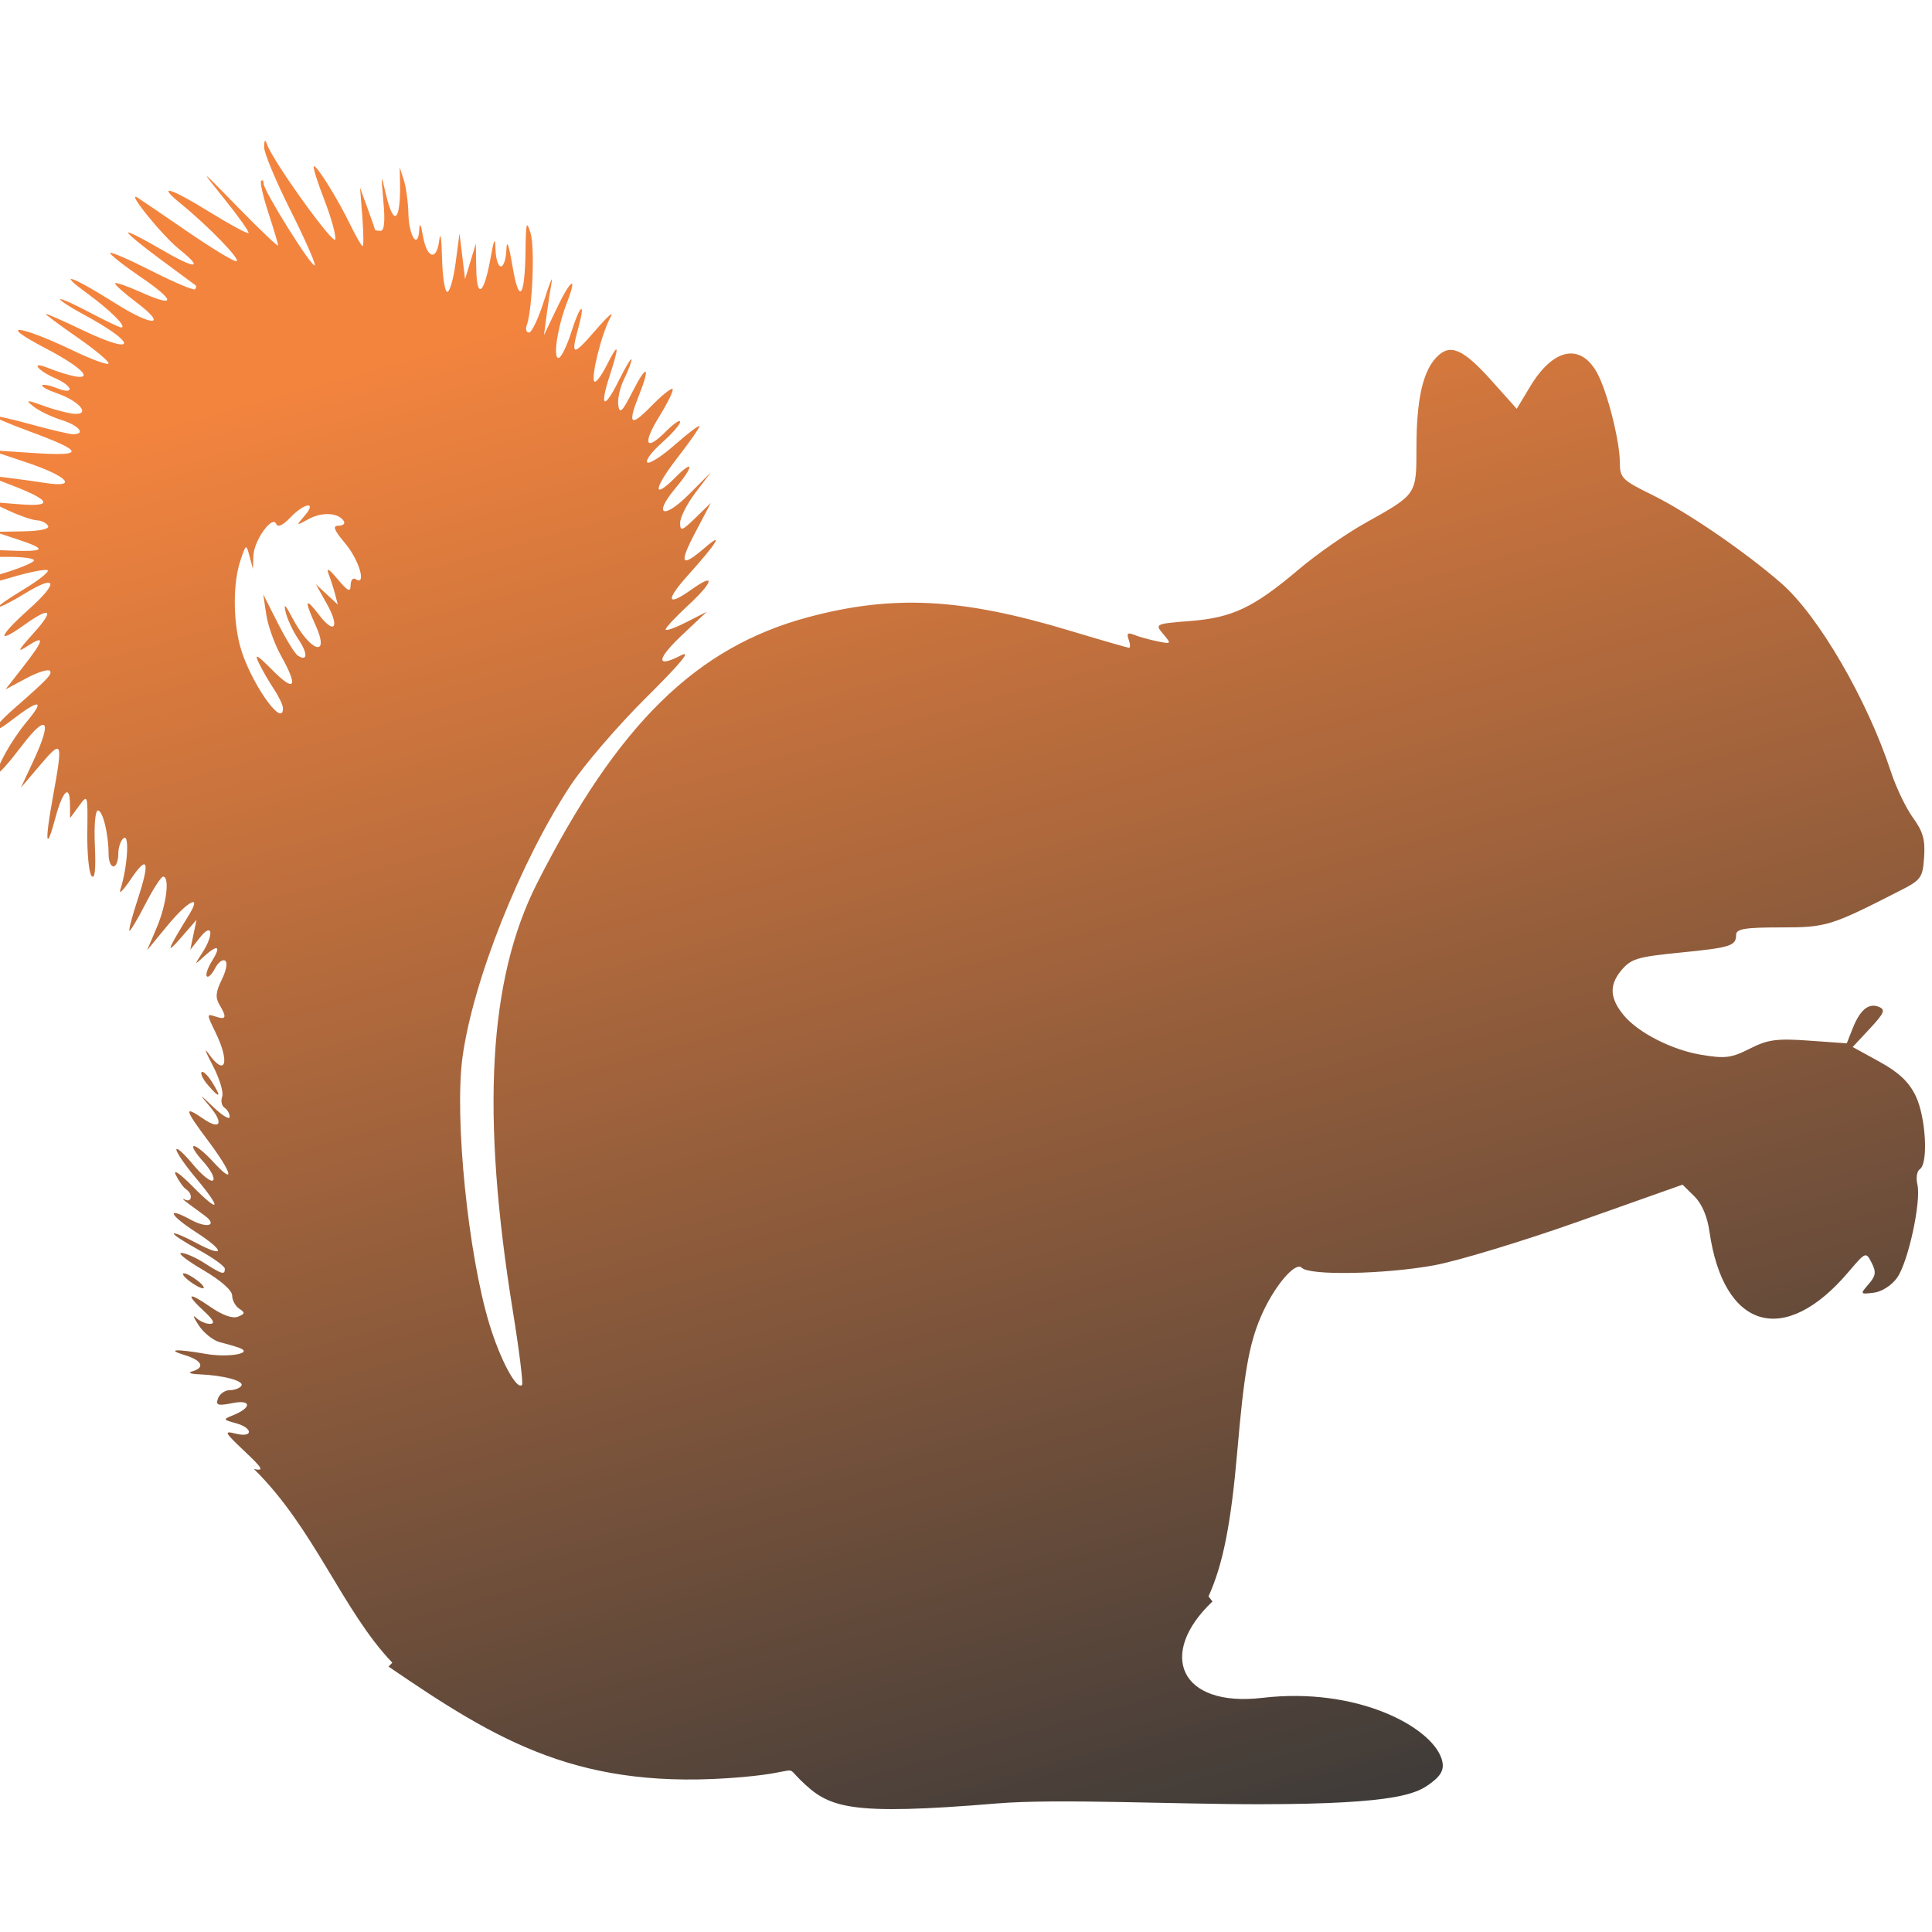
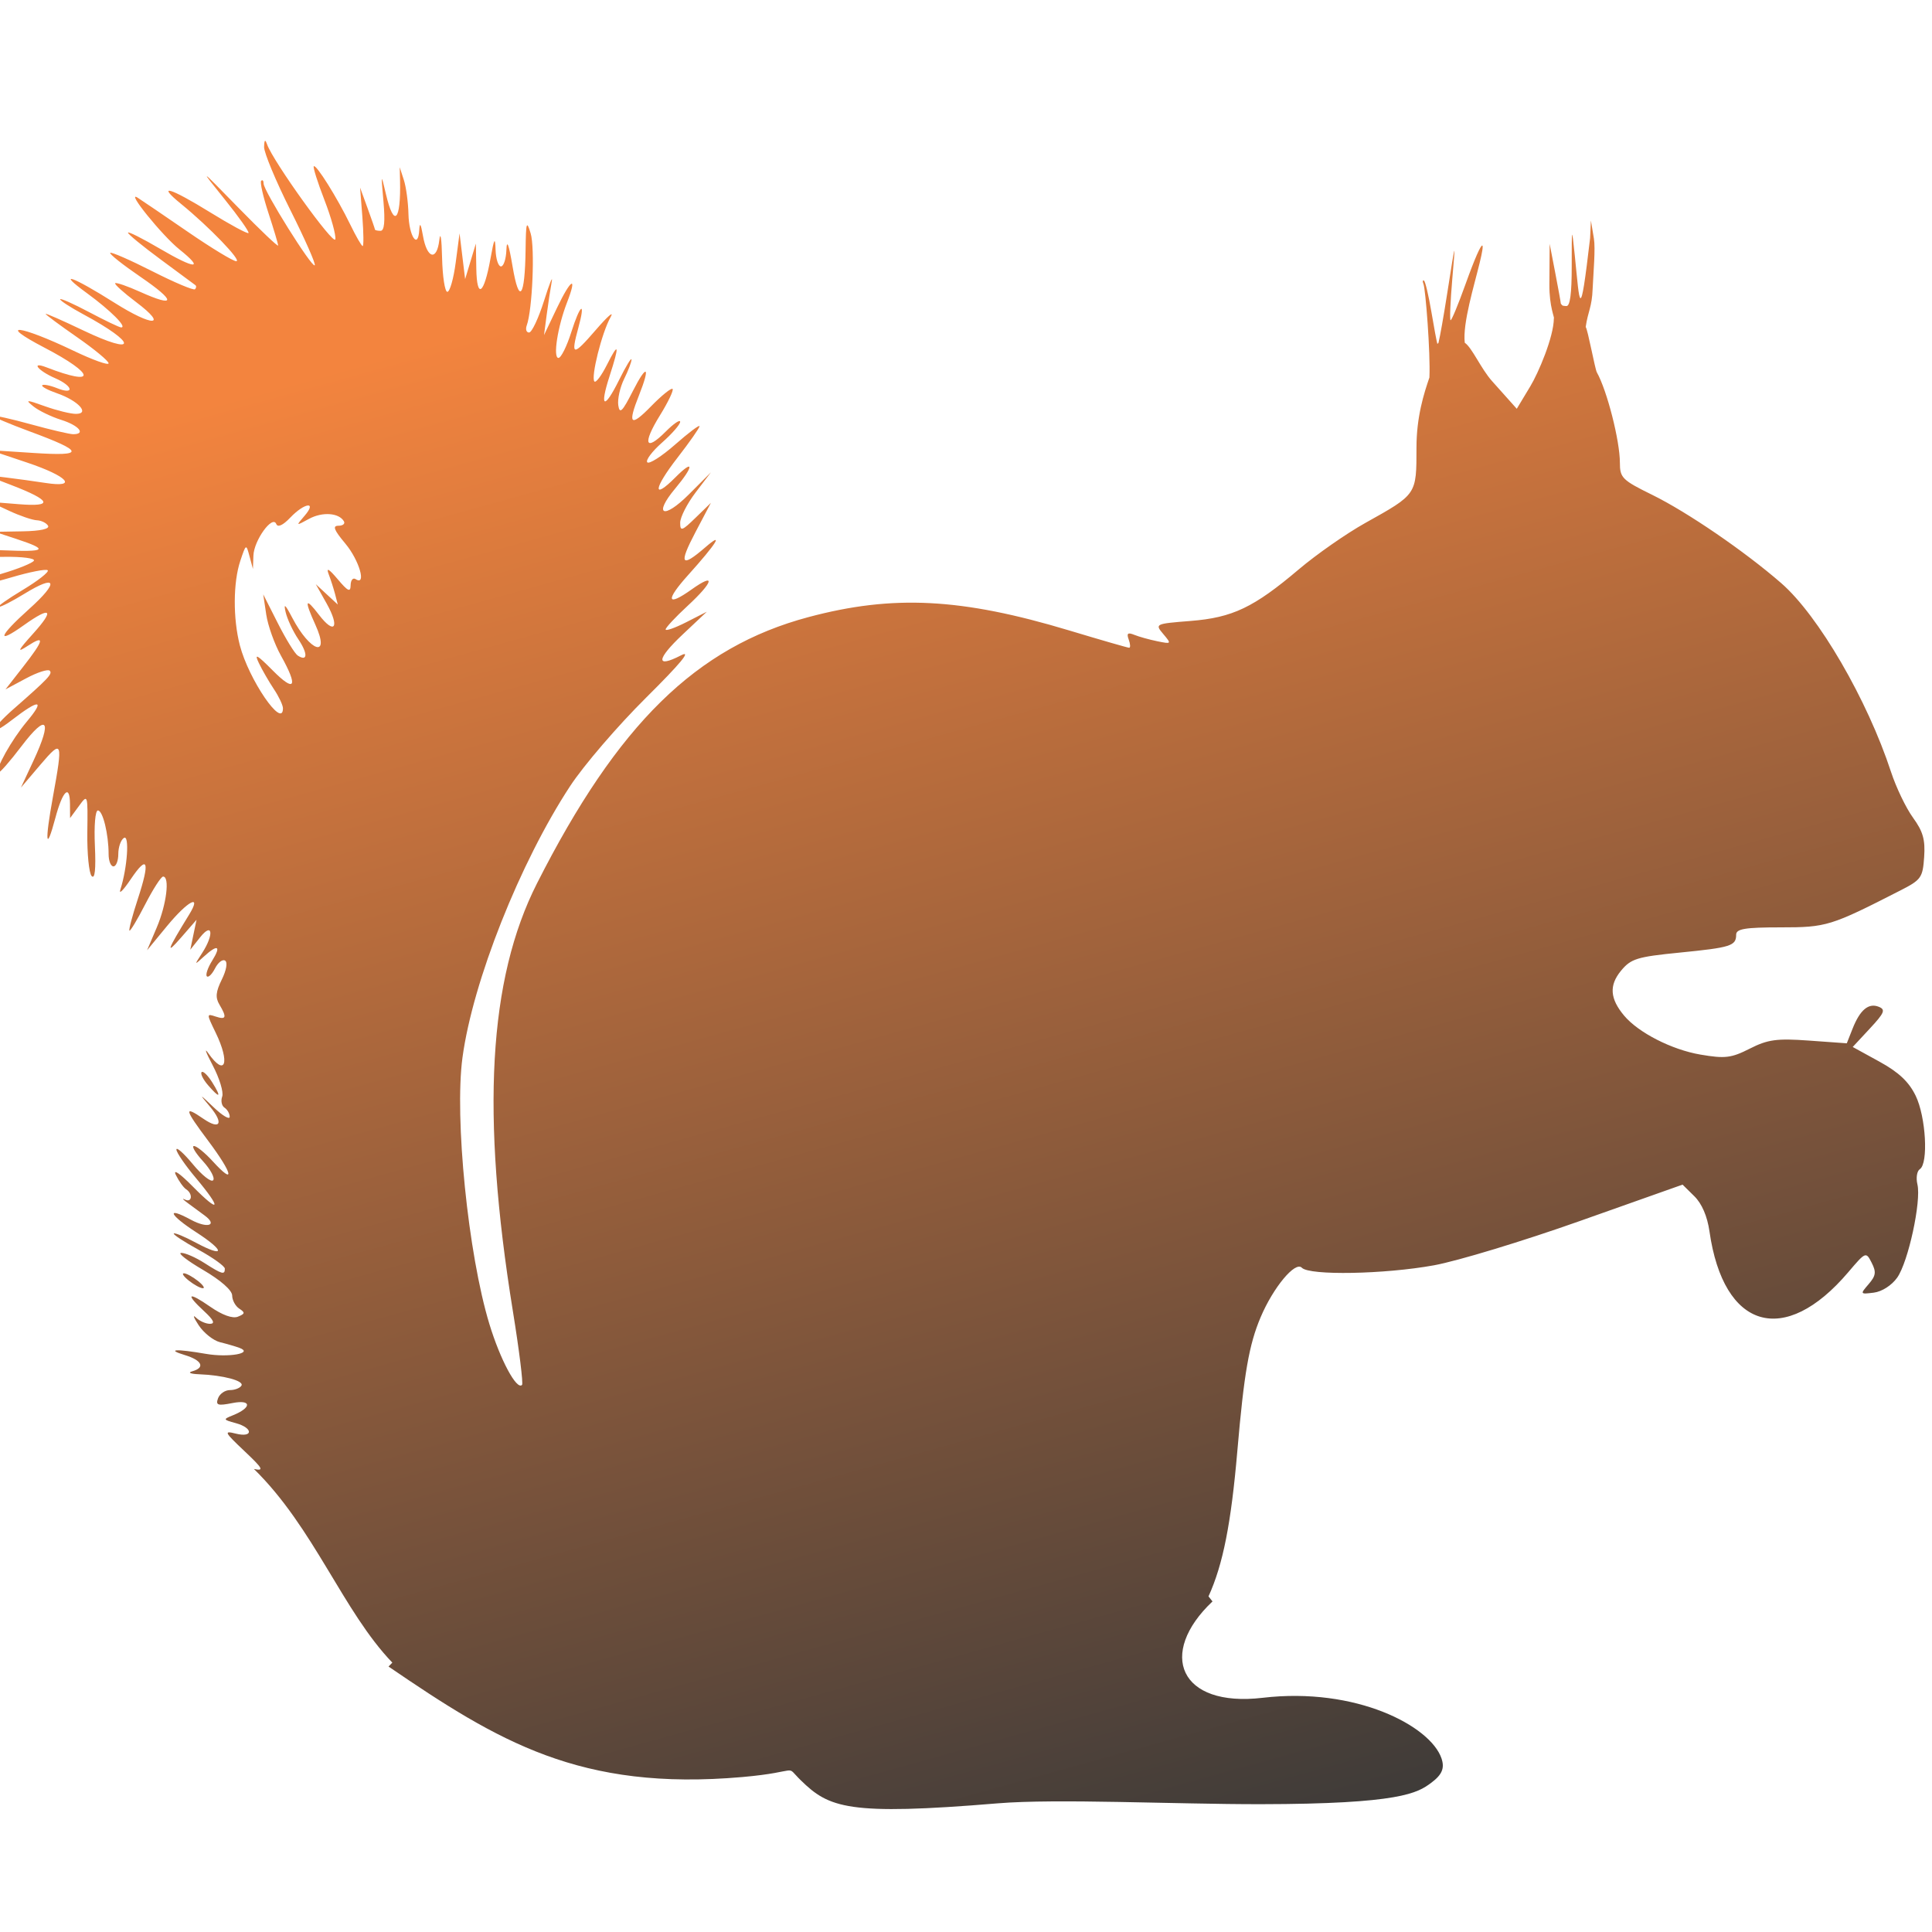
<svg xmlns="http://www.w3.org/2000/svg" xmlns:xlink="http://www.w3.org/1999/xlink" width="310" height="310" id="svg2" version="1.1">
  <defs id="defs4">
    <linearGradient id="linearGradient3767">
      <stop style="stop-color:#f3843e;stop-opacity:1;" offset="0" id="stop3769" />
      <stop style="stop-color:#393939;stop-opacity:1;" offset="1" id="stop3771" />
    </linearGradient>
-     <linearGradient xlink:href="#linearGradient3767" id="linearGradient871" x1="139.1" y1="777.945" x2="212.697" y2="1043.084" gradientUnits="userSpaceOnUse" />
+     <linearGradient xlink:href="#linearGradient3767" id="linearGradient871" x1="139.1" y1="777.945" x2="212.697" y2="1043.084" gradientUnits="userSpaceOnUse" gradientTransform="translate(0,-742.3622)" />
  </defs>
  <g id="layer1" transform="translate(0,-742.3622)">
-     <path style="fill:url(#linearGradient871);fill-opacity:1;stroke-width:1.032" d="m 42.574,764.969 c -0.118,-0.077 -0.179,0.242 -0.199,0.97 -0.025,0.897 1.871,5.455 4.214,10.128 2.343,4.673 4.104,8.662 3.912,8.863 -0.436,0.458 -8.205,-11.957 -8.205,-13.112 8e-6,-0.466 -0.175,-0.662 -0.39,-0.437 -0.215,0.226 0.31,2.546 1.166,5.158 0.856,2.612 1.556,4.958 1.556,5.214 0,0.256 -2.861,-2.463 -6.357,-6.042 -6.344,-6.494 -6.349,-6.498 -2.23,-1.38 2.27,2.821 3.994,5.261 3.831,5.422 -0.163,0.161 -2.91,-1.319 -6.105,-3.292 -6.542,-4.039 -8.769,-4.682 -4.683,-1.353 4.493,3.661 9.776,9.148 8.829,9.169 -0.488,0.01 -3.985,-2.112 -7.772,-4.715 -3.787,-2.603 -7.41,-5.066 -8.052,-5.475 -2.024,-1.289 3.934,6.084 6.714,8.31 4.077,3.265 2.522,3.198 -3.157,-0.135 -2.811,-1.65 -5.111,-2.804 -5.111,-2.564 0,0.24 2.361,2.176 5.246,4.302 2.885,2.126 5.393,3.98 5.571,4.121 0.178,0.14 0.152,0.435 -0.058,0.655 -0.209,0.22 -3.288,-1.077 -6.842,-2.881 -3.554,-1.804 -6.599,-3.135 -6.767,-2.959 -0.168,0.176 2.025,1.916 4.874,3.864 5.72,3.912 5.688,4.987 -0.07,2.397 -2.051,-0.923 -3.854,-1.546 -4.006,-1.386 -0.153,0.16 1.359,1.524 3.358,3.031 5.216,3.932 2.708,4.006 -3.47,0.102 -6.753,-4.267 -9.446,-5.206 -4.425,-1.542 3.79,2.765 6.523,5.502 5.495,5.502 -0.278,0 -2.593,-1.106 -5.146,-2.459 -2.553,-1.353 -4.642,-2.277 -4.642,-2.054 0,0.223 1.661,1.3 3.692,2.393 8.781,4.729 8.722,6.767 -0.074,2.559 -3.272,-1.565 -5.949,-2.741 -5.949,-2.613 0,0.128 2.273,1.811 5.052,3.743 2.779,1.931 5.052,3.816 5.052,4.188 8e-6,0.372 -2.542,-0.54 -5.65,-2.027 -8.677,-4.151 -12.426,-4.545 -4.648,-0.489 8.216,4.285 8.435,6.299 0.345,3.168 -2.623,-1.015 -1.389,0.535 1.387,1.742 2.881,1.252 3.157,2.738 0.298,1.597 -1.128,-0.45 -2.2,-0.661 -2.383,-0.468 -0.183,0.192 0.887,0.771 2.377,1.287 3.398,1.177 5.346,3.303 3.027,3.303 -0.854,0 -3.081,-0.548 -4.952,-1.217 -3.049,-1.091 -3.241,-1.088 -1.861,0.024 0.847,0.682 2.858,1.656 4.469,2.162 2.833,0.891 3.998,2.295 1.905,2.295 -0.563,0 -3.614,-0.713 -6.779,-1.585 -3.165,-0.872 -5.863,-1.475 -5.993,-1.338 -0.13,0.137 2.483,1.254 5.808,2.481 8.772,3.238 8.906,3.999 0.604,3.453 l -6.995,-0.459 6.023,2.022 c 6.474,2.174 8.166,4.059 2.915,3.249 -1.71,-0.264 -4.595,-0.661 -6.412,-0.883 l -3.303,-0.402 4.244,1.635 c 6.374,2.456 6.785,3.507 1.196,3.058 l -4.663,-0.374 3.109,1.447 c 1.71,0.795 3.701,1.472 4.423,1.506 0.723,0.033 1.53,0.428 1.794,0.876 0.297,0.505 -1.239,0.847 -4.033,0.897 l -4.516,0.08 3.417,1.127 c 5.303,1.747 4.878,2.135 -2.02,1.84 -3.565,-0.152 -6.081,0.038 -5.705,0.43 0.37,0.386 2.995,0.665 5.834,0.62 2.839,-0.045 4.979,0.231 4.754,0.612 -0.224,0.381 -2.548,1.324 -5.163,2.094 -2.615,0.77 -4.577,1.585 -4.361,1.812 0.216,0.227 2.846,-0.317 5.844,-1.208 2.999,-0.891 5.653,-1.409 5.897,-1.152 0.245,0.257 -1.567,1.679 -4.026,3.16 -2.459,1.481 -4.184,2.703 -3.833,2.717 0.351,0.014 2.184,-0.925 4.071,-2.086 5.266,-3.239 5.675,-1.951 0.777,2.441 -4.88,4.376 -5.321,5.782 -0.806,2.565 4.337,-3.089 4.972,-2.524 1.5,1.334 -2.512,2.791 -2.683,3.159 -0.935,2.02 2.871,-1.871 2.692,-1.009 -0.694,3.329 l -2.833,3.628 3.296,-1.766 c 1.813,-0.971 3.525,-1.524 3.804,-1.23 0.481,0.506 -0.216,1.243 -5.773,6.116 -3.799,3.331 -4.046,4.683 -0.332,1.817 4.463,-3.445 5.428,-3.356 2.433,0.225 -2.455,2.934 -5.098,7.654 -4.587,8.19 0.157,0.165 1.843,-1.754 3.748,-4.262 4.07,-5.358 4.98,-4.257 1.917,2.318 l -2.027,4.348 3.124,-3.671 c 3.531,-4.15 3.648,-3.844 1.995,5.225 -1.318,7.229 -1.109,8.99 0.398,3.343 1.171,-4.392 2.326,-5.517 2.35,-2.293 l 0.017,2.291 1.425,-1.946 c 1.417,-1.935 1.423,-1.913 1.342,4.242 -0.045,3.402 0.268,6.555 0.695,7.006 0.518,0.548 0.691,-1.067 0.519,-4.852 -0.148,-3.258 0.059,-5.674 0.486,-5.674 0.789,0 1.715,3.801 1.715,7.037 0,1.066 0.35,1.938 0.777,1.938 0.427,0 0.777,-0.896 0.777,-1.992 0,-1.095 0.405,-2.254 0.9,-2.575 0.925,-0.6 0.554,4.824 -0.566,8.275 -0.285,0.877 0.46,0.141 1.656,-1.636 2.743,-4.076 3.143,-2.944 1.129,3.2 -0.863,2.632 -1.462,4.899 -1.331,5.035 0.13,0.137 1.267,-1.758 2.527,-4.21 1.26,-2.452 2.553,-4.46 2.874,-4.462 1.104,-0.006 0.547,4.491 -1.011,8.155 l -1.561,3.671 3.192,-3.875 c 3.374,-4.095 5.671,-5.284 3.549,-1.836 -3.54,5.752 -3.839,6.609 -1.286,3.671 l 2.482,-2.855 -0.501,2.403 -0.501,2.401 1.582,-1.993 c 1.988,-2.508 2.254,-0.462 0.326,2.514 -1.29,1.992 -1.288,2 0.255,0.59 2.24,-2.047 2.849,-1.76 1.353,0.637 -0.709,1.136 -1.095,2.269 -0.858,2.518 0.237,0.249 0.826,-0.325 1.31,-1.273 0.484,-0.948 1.209,-1.508 1.614,-1.246 0.43,0.279 0.214,1.536 -0.522,3.031 -0.97,1.969 -1.06,2.891 -0.387,4.022 1.229,2.065 1.094,2.489 -0.613,1.92 -1.464,-0.488 -1.464,-0.448 0,2.565 2.372,4.883 1.556,7.207 -1.167,3.327 -0.709,-1.01 -0.394,-0.14 0.698,1.933 1.092,2.073 1.779,4.33 1.529,5.016 -0.251,0.686 -0.083,1.49 0.373,1.786 0.457,0.296 0.83,0.953 0.83,1.46 7e-6,0.506 -1.135,-0.158 -2.523,-1.476 -2.419,-2.297 -2.445,-2.304 -0.644,-0.156 2.254,2.688 1.646,3.807 -1.057,1.949 -3.194,-2.197 -3.055,-1.576 0.795,3.569 3.933,5.255 4.366,7.264 0.7,3.247 -1.224,-1.341 -2.575,-2.44 -3.003,-2.44 -0.427,0 0.224,1.098 1.448,2.44 1.224,1.341 1.955,2.718 1.623,3.059 -0.332,0.341 -1.794,-0.818 -3.247,-2.575 -1.453,-1.757 -2.643,-2.819 -2.643,-2.358 0,0.46 1.399,2.504 3.109,4.543 4.218,5.03 3.932,5.855 -0.481,1.385 -2.096,-2.123 -3.226,-2.893 -2.716,-1.848 0.481,0.985 1.222,2.017 1.647,2.293 1.127,0.731 0.948,2.22 -0.199,1.646 -0.534,-0.268 -0.328,-0.014 0.457,0.564 0.785,0.578 2.008,1.479 2.719,2.003 2.154,1.589 0.444,2.116 -2.204,0.679 -4.076,-2.212 -3.49,-0.794 0.823,1.992 4.705,3.039 4.673,4.206 -0.046,1.679 -1.793,-0.96 -3.379,-1.62 -3.526,-1.466 -0.147,0.154 1.636,1.327 3.962,2.605 2.326,1.278 4.228,2.647 4.228,3.04 0,1.031 -0.437,0.909 -3.283,-0.913 -1.4,-0.896 -3.07,-1.626 -3.712,-1.622 -0.641,0.004 0.933,1.234 3.497,2.733 2.821,1.649 4.667,3.27 4.671,4.103 0.004,0.758 0.519,1.71 1.145,2.116 0.966,0.627 0.932,0.82 -0.222,1.284 -0.852,0.343 -2.506,-0.252 -4.446,-1.6 -3.575,-2.483 -4.048,-2.113 -0.953,0.746 1.494,1.38 1.776,1.983 0.934,2.001 -0.663,0.014 -1.679,-0.433 -2.257,-0.994 -0.579,-0.561 -0.386,-0.011 0.428,1.222 0.814,1.233 2.353,2.458 3.422,2.72 1.069,0.262 2.468,0.67 3.109,0.905 2.358,0.864 -1.719,1.599 -5.366,0.967 -4.82,-0.835 -6.466,-0.738 -3.378,0.198 2.767,0.839 3.296,2.019 1.166,2.604 -0.748,0.205 -0.267,0.416 1.069,0.468 3.921,0.153 7.295,1.052 6.84,1.824 -0.232,0.394 -1.063,0.717 -1.847,0.717 -0.784,0 -1.642,0.592 -1.907,1.316 -0.409,1.118 -0.057,1.232 2.326,0.763 3.075,-0.605 3.107,0.74 0.047,1.969 -1.599,0.642 -1.579,0.695 0.468,1.254 2.817,0.77 2.817,2.387 0,1.681 -1.955,-0.49 -1.839,-0.253 1.36,2.773 3.023,2.859 3.234,3.252 1.554,2.902 9.644,9.437 14.291,22.842 22.21,31.073 -0.207,0.211 -0.402,0.418 -0.61,0.629 17.65,12.048 30.734,20.009 56.764,17.729 9.629,-0.844 6.682,-2.112 9.386,0.526 4.53,4.42 7.508,5.695 31.594,3.695 9.485,-0.788 28.467,0.151 42.184,0.135 22.443,-0.025 25.181,-1.803 27.352,-3.415 1.773,-1.316 2.212,-2.368 1.659,-3.965 -1.774,-5.125 -13.632,-11.462 -28.707,-9.69 -13.347,1.569 -16.881,-7.085 -8.024,-15.466 -0.216,-0.275 -0.426,-0.534 -0.641,-0.806 2.336,-5.125 3.626,-11.735 4.624,-23.315 1.075,-12.484 1.874,-17.075 3.74,-21.483 2.027,-4.788 5.566,-9.036 6.612,-7.937 1.215,1.275 13.274,1.052 21.202,-0.392 3.796,-0.691 14.325,-3.887 23.396,-7.1 l 16.492,-5.843 1.888,1.861 c 1.21,1.194 2.081,3.219 2.427,5.642 2.249,15.742 12.018,18.614 22.269,6.547 2.797,-3.292 2.841,-3.311 3.753,-1.523 0.764,1.499 0.68,2.089 -0.489,3.445 -1.384,1.605 -1.367,1.632 0.833,1.361 1.301,-0.16 2.878,-1.173 3.754,-2.409 1.78,-2.514 3.892,-12.264 3.244,-14.973 -0.248,-1.039 -0.073,-2.133 0.389,-2.433 1.4,-0.908 0.974,-8.396 -0.669,-11.779 -1.088,-2.239 -2.709,-3.766 -5.805,-5.467 l -4.294,-2.36 2.751,-2.957 c 2.342,-2.518 2.555,-3.037 1.431,-3.49 -1.641,-0.661 -3.012,0.486 -4.209,3.521 l -0.923,2.338 -6.081,-0.437 c -5.155,-0.371 -6.598,-0.174 -9.483,1.292 -2.972,1.51 -3.975,1.631 -7.926,0.956 -4.6,-0.786 -9.951,-3.519 -12.243,-6.254 -2.277,-2.717 -2.427,-4.85 -0.507,-7.188 1.593,-1.939 2.568,-2.242 9.404,-2.919 8.234,-0.816 9.082,-1.083 9.082,-2.875 0,-0.938 1.438,-1.176 7.112,-1.176 7.399,0 8.03,-0.195 19.314,-5.963 3.257,-1.665 3.515,-2.031 3.74,-5.317 0.192,-2.794 -0.182,-4.111 -1.793,-6.327 -1.119,-1.54 -2.702,-4.837 -3.517,-7.325 -3.807,-11.613 -11.657,-25.113 -17.62,-30.299 -5.886,-5.12 -15.056,-11.395 -20.709,-14.172 -4.803,-2.359 -5.181,-2.735 -5.181,-5.152 0,-3.521 -2.059,-11.595 -3.701,-14.513 -2.674,-4.751 -7.013,-3.833 -10.682,2.259 l -2.165,3.595 -3.967,-4.439 c -4.675,-5.232 -6.739,-6.114 -8.929,-3.816 -2.189,2.298 -3.191,6.824 -3.195,14.451 -0.005,7.633 0.097,7.484 -8.232,12.137 -3.03,1.693 -7.816,5.032 -10.637,7.421 -7.248,6.139 -10.639,7.756 -17.395,8.292 -5.679,0.451 -5.729,0.476 -4.367,2.094 1.349,1.603 1.328,1.627 -0.955,1.162 -1.282,-0.261 -2.946,-0.725 -3.699,-1.031 -1.042,-0.423 -1.256,-0.243 -0.89,0.758 0.264,0.723 0.297,1.315 0.071,1.315 -0.225,0 -4.547,-1.247 -9.604,-2.771 -17.286,-5.208 -28.263,-5.773 -41.838,-2.153 -18.017,4.805 -30.608,17.155 -43.573,42.737 -7.791,15.372 -9.002,36.908 -3.863,68.648 1.017,6.28 1.676,11.598 1.466,11.818 -0.853,0.896 -3.491,-4.024 -5.242,-9.774 -3.414,-11.213 -5.621,-33.087 -4.314,-42.76 1.65,-12.215 9.223,-31.3 17.293,-43.583 2.162,-3.291 7.627,-9.65 12.144,-14.132 5.62,-5.578 7.393,-7.727 5.615,-6.807 -4.079,2.109 -3.957,0.633 0.278,-3.354 l 3.874,-3.649 -3.303,1.683 c -1.817,0.925 -3.303,1.446 -3.303,1.157 0,-0.289 1.574,-1.98 3.497,-3.757 4.213,-3.893 4.602,-5.462 0.657,-2.651 -3.978,2.834 -4.236,1.786 -0.565,-2.295 4.613,-5.128 5.855,-7.134 2.763,-4.462 -3.89,3.363 -4.294,2.729 -1.564,-2.455 l 2.471,-4.691 -2.464,2.397 c -2.188,2.128 -2.465,2.216 -2.465,0.797 1e-5,-0.879 1.109,-3.058 2.465,-4.842 l 2.467,-3.246 -3.542,3.544 c -4.068,4.072 -5.767,3.332 -2.184,-0.951 3.026,-3.618 3.044,-4.82 0.026,-1.785 -3.726,3.747 -3.52,1.814 0.335,-3.155 1.948,-2.511 3.542,-4.788 3.542,-5.061 0,-0.272 -1.762,1.054 -3.916,2.948 -2.154,1.893 -4.166,3.178 -4.469,2.855 -0.303,-0.323 0.759,-1.746 2.362,-3.163 1.603,-1.416 2.915,-2.919 2.915,-3.34 -10e-6,-0.42 -1.045,0.288 -2.323,1.573 -3.285,3.303 -3.763,1.975 -0.932,-2.593 1.32,-2.13 2.236,-4.044 2.036,-4.254 -0.2,-0.21 -1.756,1.046 -3.458,2.79 -3.303,3.386 -3.801,2.929 -1.929,-1.772 1.873,-4.705 1.275,-5.125 -0.982,-0.69 -1.698,3.337 -2.124,3.756 -2.342,2.299 -0.147,-0.979 0.279,-2.889 0.946,-4.243 0.667,-1.354 1.198,-2.756 1.178,-3.115 -0.02,-0.359 -0.919,1.128 -1.998,3.303 -2.391,4.823 -3.179,4.49 -1.52,-0.642 1.628,-5.032 1.491,-5.617 -0.424,-1.809 -0.867,1.725 -1.771,2.933 -2.008,2.683 -0.612,-0.643 1.197,-7.87 2.581,-10.306 0.637,-1.122 -0.428,-0.204 -2.367,2.04 -3.692,4.273 -4.045,4.227 -2.792,-0.36 1.208,-4.422 0.31,-3.856 -1.137,0.715 -0.719,2.273 -1.644,4.132 -2.057,4.132 -0.911,0 -0.139,-5.001 1.372,-8.896 1.724,-4.441 0.637,-3.843 -1.623,0.892 l -2.068,4.333 0.43,-3.263 c 0.237,-1.795 0.599,-4.181 0.806,-5.303 0.207,-1.122 -0.348,0.255 -1.233,3.059 -0.885,2.804 -1.965,5.099 -2.401,5.099 -0.436,0 -0.606,-0.514 -0.376,-1.141 0.906,-2.479 1.331,-12.459 0.628,-14.768 -0.654,-2.149 -0.753,-1.834 -0.812,2.585 -0.103,7.754 -1.036,8.967 -2.09,2.718 -0.598,-3.545 -0.926,-4.424 -0.99,-2.651 -0.052,1.458 -0.445,2.651 -0.873,2.651 -0.427,0 -0.816,-1.193 -0.864,-2.651 -0.071,-2.171 -0.221,-1.912 -0.824,1.428 -1.036,5.737 -2.182,6.54 -2.268,1.59 l -0.07,-4.038 -0.862,2.855 -0.864,2.855 -0.446,-3.671 -0.448,-3.671 -0.619,4.691 c -0.34,2.58 -0.944,4.691 -1.34,4.691 -0.397,0 -0.777,-2.478 -0.846,-5.507 -0.068,-3.029 -0.266,-4.292 -0.44,-2.806 -0.404,3.441 -1.993,3.003 -2.635,-0.727 -0.323,-1.877 -0.514,-2.174 -0.583,-0.907 -0.175,3.227 -1.653,1.061 -1.735,-2.543 -0.043,-1.881 -0.375,-4.337 -0.739,-5.459 l -0.663,-2.04 0.049,2.04 c 0.16,6.639 -0.977,7.766 -2.265,2.244 -0.787,-3.372 -0.797,-3.339 -0.392,1.224 0.286,3.218 0.139,4.691 -0.468,4.691 -0.486,0 -0.889,-0.092 -0.896,-0.204 -0.006,-0.112 -0.546,-1.672 -1.199,-3.467 l -1.189,-3.263 0.366,4.691 c 0.201,2.58 0.224,4.691 0.05,4.691 -0.174,0 -1.071,-1.553 -1.993,-3.45 -2.095,-4.311 -5.488,-9.732 -5.852,-9.35 -0.15,0.158 0.619,2.593 1.709,5.41 1.09,2.817 1.876,5.653 1.747,6.305 -0.217,1.096 -9.975,-12.478 -10.949,-15.232 -0.116,-0.328 -0.207,-0.516 -0.278,-0.562 z m 6.779,58.504 c 0.544,-0.07 0.546,0.458 -0.478,1.646 -1.425,1.653 -1.422,1.657 0.706,0.499 2.134,-1.162 4.796,-0.979 5.598,0.384 0.232,0.395 -0.159,0.717 -0.87,0.717 -0.994,0 -0.736,0.667 1.119,2.884 2.223,2.658 3.428,6.845 1.635,5.682 -0.427,-0.277 -0.788,0.16 -0.802,0.972 -0.02,1.189 -0.425,1 -2.089,-0.972 -1.402,-1.661 -1.865,-1.923 -1.442,-0.816 0.343,0.897 0.814,2.366 1.046,3.263 l 0.422,1.632 -1.762,-1.632 -1.762,-1.632 1.737,3.094 c 2.158,3.846 1.286,5.11 -1.242,1.801 -2.199,-2.879 -2.378,-2.381 -0.572,1.593 2.47,5.438 -0.794,4.446 -3.715,-1.128 -1.127,-2.151 -1.401,-2.379 -1.047,-0.873 0.263,1.122 1.181,3.078 2.037,4.347 1.553,2.302 1.502,3.65 -0.099,2.612 -0.464,-0.301 -1.899,-2.634 -3.189,-5.182 l -2.345,-4.632 0.484,3.238 c 0.267,1.781 1.33,4.75 2.362,6.598 2.807,5.028 2.27,5.984 -1.328,2.363 -2.537,-2.554 -3,-2.801 -2.222,-1.186 0.54,1.122 1.633,3.014 2.427,4.205 0.794,1.191 1.444,2.568 1.444,3.059 0,3.422 -5.5,-4.62 -6.921,-10.12 -1.11,-4.297 -1.077,-10.099 0.077,-13.544 0.917,-2.736 0.936,-2.745 1.477,-0.733 l 0.548,2.04 0.077,-2.153 c 0.088,-2.442 3.065,-6.557 3.664,-5.065 0.24,0.596 1.064,0.222 2.247,-1.02 1.147,-1.204 2.234,-1.872 2.778,-1.942 z m -16.894,90.873 c -0.044,1.9e-4 -0.08,0.015 -0.108,0.045 -0.224,0.236 0.227,1.165 1.003,2.065 1.934,2.244 2.243,2.053 0.694,-0.429 -0.62,-0.994 -1.283,-1.682 -1.589,-1.681 z m -2.94,32.326 c -0.402,-0.014 -0.053,0.514 0.777,1.173 0.83,0.659 1.837,1.209 2.239,1.224 0.402,0.014 0.053,-0.514 -0.777,-1.173 -0.83,-0.659 -1.837,-1.209 -2.239,-1.224 z" id="path980" />
+     <path style="fill:url(#linearGradient871);fill-opacity:1;stroke-width:1.032" d="m 42.574,22.607 c -0.118,-0.077 -0.179,0.24 -0.199,0.969 -0.025,0.897 1.872,5.456 4.215,10.129 2.343,4.673 4.104,8.662 3.912,8.863 -0.436,0.458 -8.205,-11.958 -8.205,-13.113 8e-6,-0.466 -0.176,-0.663 -0.391,-0.438 -0.215,0.226 0.31,2.546 1.166,5.158 0.856,2.612 1.555,4.959 1.555,5.215 0,0.256 -2.861,-2.464 -6.357,-6.043 -6.344,-6.494 -6.347,-6.497 -2.229,-1.379 2.27,2.821 3.993,5.26 3.83,5.422 -0.163,0.161 -2.91,-1.32 -6.105,-3.293 -6.542,-4.039 -8.767,-4.681 -4.682,-1.352 4.493,3.661 9.776,9.148 8.828,9.168 -0.488,0.01 -3.984,-2.112 -7.771,-4.715 -3.787,-2.603 -7.412,-5.066 -8.053,-5.475 -2.024,-1.289 3.935,6.083 6.715,8.309 4.077,3.265 2.521,3.199 -3.158,-0.135 -2.811,-1.65 -5.111,-2.805 -5.111,-2.564 0,0.24 2.363,2.177 5.248,4.303 2.885,2.126 5.392,3.981 5.57,4.121 0.178,0.14 0.151,0.434 -0.059,0.654 -0.209,0.22 -3.288,-1.077 -6.842,-2.881 -3.554,-1.804 -6.598,-3.135 -6.766,-2.959 -0.168,0.176 2.024,1.915 4.873,3.863 5.72,3.912 5.688,4.987 -0.07,2.396 -2.051,-0.923 -3.853,-1.545 -4.006,-1.385 -0.153,0.16 1.36,1.522 3.359,3.029 5.216,3.932 2.708,4.007 -3.471,0.104 -6.753,-4.267 -9.447,-5.206 -4.426,-1.543 3.79,2.765 6.524,5.502 5.496,5.502 -0.278,0 -2.594,-1.106 -5.146,-2.459 -2.553,-1.353 -4.643,-2.276 -4.643,-2.053 0,0.223 1.663,1.299 3.693,2.393 8.781,4.729 8.72,6.766 -0.076,2.559 -3.272,-1.565 -5.949,-2.741 -5.949,-2.613 0,0.128 2.274,1.813 5.053,3.744 2.779,1.931 5.053,3.816 5.053,4.188 8e-6,0.372 -2.543,-0.541 -5.65,-2.027 -8.677,-4.151 -12.426,-4.546 -4.648,-0.49 8.216,4.285 8.434,6.299 0.344,3.168 -2.623,-1.015 -1.387,0.535 1.389,1.742 2.881,1.252 3.157,2.737 0.297,1.596 -1.128,-0.45 -2.2,-0.659 -2.383,-0.467 -0.183,0.192 0.886,0.771 2.377,1.287 3.398,1.177 5.346,3.303 3.027,3.303 -0.854,0 -3.081,-0.548 -4.951,-1.217 -3.049,-1.091 -3.241,-1.088 -1.861,0.023 0.847,0.682 2.858,1.655 4.469,2.162 2.833,0.891 3.997,2.295 1.904,2.295 -0.563,0 -3.614,-0.714 -6.779,-1.586 -3.165,-0.872 -5.862,-1.475 -5.992,-1.338 -0.13,0.137 2.482,1.253 5.807,2.48 8.772,3.238 8.907,3.999 0.605,3.453 L -1.617,72.223 4.406,74.244 c 6.474,2.174 8.165,4.06 2.914,3.25 -1.71,-0.264 -4.593,-0.661 -6.41,-0.883 L -2.395,76.209 1.85,77.844 c 6.374,2.456 6.786,3.508 1.197,3.059 l -4.664,-0.375 3.109,1.447 c 1.71,0.795 3.701,1.473 4.424,1.506 0.723,0.033 1.529,0.428 1.793,0.877 0.297,0.505 -1.238,0.847 -4.033,0.896 l -4.516,0.08 3.418,1.125 c 5.303,1.747 4.877,2.136 -2.021,1.842 -3.565,-0.152 -6.081,0.037 -5.705,0.43 0.37,0.386 2.995,0.664 5.834,0.619 2.839,-0.045 4.98,0.232 4.756,0.613 -0.224,0.381 -2.549,1.324 -5.164,2.094 -2.615,0.77 -4.577,1.584 -4.361,1.811 0.216,0.227 2.847,-0.316 5.846,-1.207 2.999,-0.891 5.652,-1.409 5.896,-1.152 0.245,0.257 -1.566,1.679 -4.025,3.16 -2.459,1.481 -4.185,2.703 -3.834,2.717 0.351,0.014 2.185,-0.925 4.072,-2.086 5.266,-3.239 5.676,-1.951 0.777,2.441 -4.88,4.376 -5.322,5.781 -0.807,2.564 4.337,-3.089 4.972,-2.524 1.5,1.334 -2.512,2.791 -2.683,3.16 -0.936,2.021 2.871,-1.871 2.693,-1.009 -0.693,3.328 l -2.832,3.627 3.295,-1.764 c 1.813,-0.971 3.526,-1.524 3.805,-1.23 0.481,0.506 -0.216,1.243 -5.773,6.115 -3.799,3.331 -4.046,4.683 -0.332,1.816 4.463,-3.445 5.429,-3.356 2.434,0.225 -2.455,2.934 -5.098,7.654 -4.588,8.189 0.157,0.165 1.843,-1.753 3.748,-4.262 4.07,-5.358 4.981,-4.257 1.918,2.318 l -2.027,4.348 3.123,-3.67 c 3.531,-4.15 3.649,-3.844 1.996,5.225 -1.318,7.229 -1.11,8.991 0.396,3.344 1.171,-4.392 2.327,-5.517 2.352,-2.293 l 0.016,2.291 1.426,-1.945 c 1.417,-1.935 1.423,-1.914 1.342,4.24 -0.045,3.402 0.268,6.556 0.695,7.008 0.518,0.548 0.692,-1.069 0.52,-4.854 -0.148,-3.258 0.057,-5.674 0.484,-5.674 0.789,0 1.717,3.802 1.717,7.037 0,1.066 0.35,1.938 0.777,1.938 0.427,0 0.777,-0.897 0.777,-1.992 0,-1.095 0.404,-2.253 0.898,-2.574 0.925,-0.6 0.556,4.823 -0.564,8.273 -0.285,0.877 0.458,0.141 1.654,-1.637 2.743,-4.076 3.145,-2.943 1.131,3.201 -0.863,2.632 -1.462,4.898 -1.332,5.035 0.13,0.137 1.267,-1.759 2.527,-4.211 1.26,-2.452 2.552,-4.459 2.873,-4.461 1.104,-0.006 0.548,4.49 -1.01,8.154 l -1.561,3.672 3.191,-3.875 c 3.374,-4.095 5.673,-5.284 3.551,-1.836 -3.54,5.752 -3.841,6.609 -1.287,3.672 l 2.482,-2.855 -0.502,2.402 -0.5,2.402 1.582,-1.994 c 1.988,-2.508 2.254,-0.463 0.326,2.514 -1.29,1.992 -1.287,2 0.256,0.59 2.24,-2.047 2.848,-1.759 1.352,0.639 -0.709,1.136 -1.094,2.269 -0.857,2.518 0.237,0.249 0.827,-0.325 1.311,-1.273 0.484,-0.948 1.209,-1.508 1.613,-1.246 0.43,0.279 0.213,1.535 -0.523,3.029 -0.97,1.969 -1.059,2.893 -0.387,4.023 1.229,2.065 1.094,2.489 -0.613,1.92 -1.464,-0.488 -1.464,-0.449 0,2.564 2.372,4.883 1.558,7.208 -1.166,3.328 -0.709,-1.01 -0.395,-0.141 0.697,1.932 1.092,2.073 1.78,4.329 1.529,5.016 -0.251,0.686 -0.084,1.491 0.373,1.787 0.457,0.296 0.83,0.953 0.83,1.459 7e-6,0.506 -1.136,-0.157 -2.523,-1.475 -2.419,-2.297 -2.444,-2.304 -0.643,-0.156 2.254,2.688 1.646,3.808 -1.057,1.949 -3.194,-2.197 -3.056,-1.577 0.795,3.568 3.933,5.255 4.365,7.265 0.699,3.248 -1.224,-1.341 -2.574,-2.439 -3.002,-2.439 -0.427,0 0.225,1.098 1.449,2.439 1.224,1.341 1.953,2.717 1.621,3.059 -0.332,0.341 -1.793,-0.817 -3.246,-2.574 -1.453,-1.757 -2.643,-2.82 -2.643,-2.359 0,0.46 1.399,2.504 3.109,4.543 4.218,5.03 3.931,5.855 -0.482,1.385 -2.096,-2.123 -3.225,-2.892 -2.715,-1.848 0.481,0.985 1.221,2.017 1.646,2.293 1.127,0.731 0.947,2.221 -0.199,1.646 -0.534,-0.268 -0.328,-0.015 0.457,0.562 0.785,0.578 2.008,1.48 2.719,2.004 2.154,1.589 0.445,2.117 -2.203,0.68 -4.076,-2.212 -3.49,-0.795 0.822,1.99 4.705,3.039 4.674,4.207 -0.045,1.68 -1.793,-0.96 -3.38,-1.619 -3.527,-1.465 -0.147,0.154 1.637,1.327 3.963,2.605 2.326,1.278 4.227,2.645 4.227,3.039 0,1.031 -0.436,0.91 -3.283,-0.912 -1.4,-0.896 -3.07,-1.627 -3.711,-1.623 -0.641,0.004 0.931,1.233 3.496,2.732 2.821,1.649 4.668,3.27 4.672,4.104 0.004,0.758 0.519,1.709 1.145,2.115 0.966,0.627 0.933,0.821 -0.221,1.285 -0.852,0.343 -2.507,-0.252 -4.447,-1.6 -3.575,-2.483 -4.048,-2.113 -0.953,0.746 1.494,1.38 1.776,1.982 0.934,2 -0.663,0.014 -1.679,-0.433 -2.258,-0.994 -0.579,-0.561 -0.386,-0.011 0.428,1.223 0.814,1.233 2.353,2.458 3.422,2.721 1.069,0.262 2.468,0.669 3.109,0.904 2.358,0.864 -1.718,1.599 -5.365,0.967 -4.82,-0.835 -6.467,-0.739 -3.379,0.197 2.767,0.839 3.296,2.021 1.166,2.605 -0.748,0.205 -0.267,0.415 1.068,0.467 3.921,0.153 7.295,1.054 6.84,1.826 -0.232,0.394 -1.062,0.717 -1.846,0.717 -0.784,0 -1.644,0.592 -1.908,1.316 -0.409,1.118 -0.056,1.231 2.326,0.762 3.075,-0.605 3.107,0.741 0.047,1.971 -1.599,0.642 -1.578,0.694 0.469,1.254 2.817,0.77 2.817,2.386 0,1.68 -1.955,-0.49 -1.839,-0.252 1.359,2.773 3.023,2.859 3.234,3.253 1.555,2.902 9.644,9.437 14.29,22.84 22.209,31.072 -0.207,0.211 -0.401,0.417 -0.609,0.629 17.65,12.048 30.733,20.01 56.764,17.73 9.629,-0.844 6.683,-2.113 9.387,0.525 4.53,4.42 7.507,5.696 31.594,3.695 9.485,-0.788 28.467,0.151 42.184,0.135 22.443,-0.025 25.181,-1.803 27.352,-3.414 1.773,-1.316 2.213,-2.368 1.66,-3.965 -1.774,-5.125 -13.632,-11.462 -28.707,-9.689 -13.347,1.569 -16.882,-7.086 -8.025,-15.467 -0.216,-0.275 -0.426,-0.534 -0.641,-0.807 2.336,-5.125 3.628,-11.735 4.625,-23.314 1.075,-12.484 1.874,-17.074 3.74,-21.482 2.027,-4.788 5.565,-9.036 6.611,-7.938 1.215,1.275 13.275,1.053 21.203,-0.391 3.796,-0.691 14.324,-3.888 23.395,-7.102 l 16.492,-5.842 1.889,1.861 c 1.21,1.194 2.081,3.217 2.428,5.641 2.249,15.742 12.018,18.615 22.27,6.549 2.797,-3.292 2.841,-3.311 3.752,-1.523 0.764,1.499 0.681,2.09 -0.488,3.445 -1.384,1.605 -1.368,1.631 0.832,1.359 1.301,-0.16 2.878,-1.171 3.754,-2.408 1.78,-2.514 3.892,-12.265 3.244,-14.975 -0.248,-1.039 -0.073,-2.132 0.389,-2.432 1.4,-0.908 0.976,-8.397 -0.668,-11.779 -1.088,-2.239 -2.709,-3.766 -5.805,-5.467 l -4.295,-2.359 2.75,-2.959 c 2.342,-2.518 2.556,-3.036 1.432,-3.488 -1.641,-0.661 -3.011,0.486 -4.209,3.521 l -0.924,2.338 -6.08,-0.438 c -5.155,-0.371 -6.599,-0.173 -9.484,1.293 -2.972,1.51 -3.973,1.63 -7.924,0.955 -4.6,-0.786 -9.952,-3.519 -12.244,-6.254 -2.277,-2.717 -2.426,-4.85 -0.506,-7.188 1.593,-1.939 2.569,-2.243 9.404,-2.92 8.234,-0.816 9.082,-1.084 9.082,-2.875 0,-0.938 1.437,-1.176 7.111,-1.176 7.399,0 8.029,-0.193 19.312,-5.961 3.257,-1.665 3.517,-2.032 3.742,-5.318 0.192,-2.794 -0.182,-4.111 -1.793,-6.328 -1.119,-1.54 -2.702,-4.836 -3.518,-7.324 -3.807,-11.613 -11.657,-25.113 -17.619,-30.299 -5.886,-5.12 -15.057,-11.395 -20.709,-14.172 -4.803,-2.359 -5.182,-2.735 -5.182,-5.152 0,-3.521 -2.059,-11.594 -3.701,-14.512 -0.292,-0.52 -1.456,-6.886 -1.785,-7.271 0.361,-2.532 1.006,-3.12 1.116,-6.16 0.121,-2.606 0.466,-6.429 0.201,-8.024 l -0.482,-2.9 -0.129,2.826 c -1.652,14.133 -1.651,10.62 -2.453,2.828 -0.49,-4.758 -0.502,-4.714 -0.496,1.645 0.004,4.485 -0.271,6.503 -0.875,6.43 -0.484,-0.059 -0.578,0.051 -0.875,-0.391 0.003,-0.156 -0.398,-2.379 -0.893,-4.939 l -0.898,-4.656 -0.045,6.531 c -0.025,3.592 0.893,5.436 0.72,5.415 -0.014,3.021 -2.515,8.839 -3.786,10.927 l -2.164,3.594 -3.967,-4.439 c -1.792,-2.006 -3.2,-5.365 -4.379,-6.158 -0.365,-3.117 1.523,-9.206 2.385,-12.789 0.446,-1.819 0.574,-2.729 0.434,-2.805 -0.235,-0.127 -1.214,2.06 -2.701,6.207 -1.162,3.241 -2.239,5.84 -2.395,5.775 -0.155,-0.064 -0.033,-3.017 0.271,-6.562 0.553,-6.432 0.551,-6.428 -0.811,2.264 -0.597,3.814 -1.152,6.923 -1.402,7.934 -0.058,0.053 -0.117,0.111 -0.176,0.168 -0.126,-0.442 -0.526,-2.566 -0.953,-5.102 -0.453,-2.692 -0.995,-4.973 -1.205,-5.068 -0.21,-0.096 -0.241,0.158 -0.07,0.566 0.324,0.772 1.132,11.032 0.952,14.987 -0.885,2.574 -2.072,6.297 -2.076,11.218 -0.005,7.633 0.096,7.483 -8.232,12.137 -3.03,1.693 -7.816,5.033 -10.637,7.422 -7.248,6.139 -10.638,7.755 -17.395,8.291 -5.679,0.451 -5.729,0.476 -4.367,2.094 1.349,1.603 1.327,1.627 -0.955,1.162 -1.282,-0.261 -2.946,-0.726 -3.699,-1.031 -1.042,-0.423 -1.255,-0.243 -0.889,0.758 0.264,0.723 0.296,1.316 0.07,1.316 -0.225,0 -4.547,-1.248 -9.604,-2.771 C 154.287,95.958 143.309,95.393 129.734,99.014 111.717,103.819 99.125,116.167 86.16,141.75 c -7.791,15.372 -9.002,36.909 -3.863,68.648 1.017,6.28 1.676,11.598 1.467,11.818 -0.853,0.896 -3.492,-4.025 -5.242,-9.775 -3.414,-11.213 -5.621,-33.085 -4.314,-42.758 1.65,-12.215 9.225,-31.3 17.295,-43.584 2.162,-3.291 7.625,-9.65 12.143,-14.133 5.62,-5.578 7.393,-7.726 5.615,-6.807 -4.079,2.109 -3.957,0.634 0.277,-3.354 l 3.875,-3.65 -3.303,1.684 c -1.817,0.925 -3.305,1.445 -3.305,1.156 0,-0.289 1.574,-1.978 3.498,-3.756 4.213,-3.893 4.603,-5.463 0.658,-2.652 -3.978,2.834 -4.235,1.786 -0.564,-2.295 4.613,-5.128 5.854,-7.134 2.762,-4.461 -3.89,3.363 -4.293,2.73 -1.562,-2.455 l 2.471,-4.691 -2.465,2.396 c -2.188,2.128 -2.465,2.216 -2.465,0.797 1e-5,-0.879 1.109,-3.059 2.465,-4.844 l 2.467,-3.244 -3.541,3.543 c -4.068,4.072 -5.766,3.332 -2.184,-0.951 3.026,-3.618 3.043,-4.82 0.025,-1.785 -3.726,3.747 -3.52,1.815 0.336,-3.154 1.948,-2.511 3.541,-4.788 3.541,-5.061 0,-0.272 -1.762,1.054 -3.916,2.947 -2.154,1.893 -4.165,3.178 -4.469,2.855 -0.303,-0.323 0.758,-1.746 2.361,-3.162 1.603,-1.416 2.914,-2.919 2.914,-3.34 -1e-5,-0.42 -1.044,0.287 -2.322,1.572 -3.285,3.303 -3.762,1.976 -0.932,-2.592 1.32,-2.13 2.235,-4.046 2.035,-4.256 -0.2,-0.21 -1.755,1.046 -3.457,2.791 -3.303,3.386 -3.801,2.93 -1.93,-1.771 1.873,-4.705 1.274,-5.126 -0.982,-0.691 -1.698,3.337 -2.123,3.757 -2.342,2.301 -0.147,-0.979 0.278,-2.89 0.945,-4.244 0.667,-1.354 1.198,-2.756 1.178,-3.115 -0.02,-0.359 -0.92,1.127 -1.998,3.303 -2.391,4.823 -3.179,4.491 -1.52,-0.641 1.628,-5.032 1.49,-5.617 -0.424,-1.809 -0.867,1.725 -1.77,2.931 -2.008,2.682 -0.612,-0.643 1.197,-7.869 2.58,-10.305 0.637,-1.122 -0.427,-0.204 -2.365,2.039 -3.692,4.273 -4.046,4.226 -2.793,-0.361 1.208,-4.422 0.31,-3.855 -1.137,0.717 -0.719,2.273 -1.644,4.131 -2.057,4.131 -0.911,0 -0.138,-5.002 1.373,-8.896 1.724,-4.441 0.636,-3.843 -1.623,0.893 L 87.291,53.764 87.721,50.5 c 0.237,-1.795 0.6,-4.181 0.807,-5.303 0.207,-1.122 -0.348,0.254 -1.232,3.059 -0.885,2.804 -1.966,5.1 -2.402,5.1 -0.436,0 -0.604,-0.513 -0.375,-1.141 0.906,-2.479 1.33,-12.461 0.627,-14.77 -0.654,-2.149 -0.754,-1.833 -0.812,2.586 -0.103,7.754 -1.035,8.968 -2.09,2.719 -0.598,-3.545 -0.927,-4.425 -0.99,-2.652 -0.052,1.458 -0.444,2.652 -0.871,2.652 -0.427,0 -0.817,-1.194 -0.865,-2.652 -0.071,-2.171 -0.221,-1.912 -0.824,1.428 -1.036,5.737 -2.182,6.54 -2.268,1.59 l -0.07,-4.037 -0.861,2.855 -0.863,2.855 -0.447,-3.672 -0.447,-3.672 -0.619,4.691 c -0.34,2.58 -0.943,4.691 -1.34,4.691 -0.397,0 -0.777,-2.477 -0.846,-5.506 -0.068,-3.029 -0.267,-4.292 -0.441,-2.807 -0.404,3.441 -1.992,3.003 -2.635,-0.727 -0.323,-1.877 -0.515,-2.173 -0.584,-0.906 -0.175,3.227 -1.653,1.061 -1.734,-2.543 -0.043,-1.881 -0.374,-4.337 -0.738,-5.459 l -0.664,-2.041 0.049,2.041 c 0.16,6.639 -0.978,7.765 -2.266,2.242 -0.787,-3.372 -0.796,-3.338 -0.391,1.225 0.286,3.218 0.138,4.691 -0.469,4.691 -0.486,0 -0.888,-0.093 -0.895,-0.205 -0.006,-0.112 -0.546,-1.672 -1.199,-3.467 l -1.189,-3.264 0.367,4.691 c 0.201,2.58 0.223,4.691 0.049,4.691 -0.174,0 -1.07,-1.554 -1.992,-3.451 -2.095,-4.311 -5.49,-9.731 -5.854,-9.35 -0.15,0.158 0.621,2.593 1.711,5.41 1.09,2.817 1.875,5.653 1.746,6.305 -0.217,1.096 -9.975,-12.477 -10.949,-15.23 -0.116,-0.328 -0.206,-0.516 -0.277,-0.562 z m 6.779,58.504 c 0.544,-0.07 0.546,0.456 -0.479,1.645 -1.425,1.653 -1.42,1.659 0.707,0.5 2.134,-1.162 4.795,-0.981 5.598,0.383 0.232,0.395 -0.158,0.719 -0.869,0.719 -0.994,0 -0.738,0.665 1.117,2.883 2.223,2.658 3.428,6.845 1.635,5.682 -0.427,-0.277 -0.787,0.161 -0.801,0.973 -0.02,1.189 -0.424,0.999 -2.088,-0.973 -1.402,-1.661 -1.867,-1.922 -1.443,-0.814 0.343,0.897 0.815,2.366 1.047,3.264 l 0.422,1.631 -1.762,-1.631 -1.764,-1.633 1.736,3.096 c 2.158,3.846 1.288,5.109 -1.24,1.799 -2.199,-2.879 -2.378,-2.381 -0.572,1.594 2.47,5.438 -0.794,4.448 -3.715,-1.127 -1.127,-2.151 -1.402,-2.378 -1.049,-0.873 0.263,1.122 1.181,3.076 2.037,4.346 1.553,2.302 1.503,3.65 -0.098,2.611 -0.464,-0.301 -1.9,-2.634 -3.189,-5.182 l -2.346,-4.631 0.484,3.236 c 0.267,1.781 1.33,4.752 2.361,6.6 2.807,5.028 2.27,5.985 -1.328,2.363 -2.537,-2.554 -2.999,-2.801 -2.221,-1.186 0.54,1.122 1.631,3.014 2.426,4.205 0.794,1.191 1.443,2.567 1.443,3.059 0,3.422 -5.499,-4.62 -6.92,-10.119 -1.11,-4.297 -1.076,-10.099 0.078,-13.545 0.917,-2.736 0.936,-2.745 1.477,-0.732 l 0.549,2.039 0.076,-2.152 c 0.088,-2.442 3.064,-6.558 3.664,-5.066 0.24,0.596 1.065,0.222 2.248,-1.02 1.147,-1.204 2.233,-1.871 2.777,-1.941 z M 32.459,171.984 c -0.044,1.8e-4 -0.079,0.013 -0.107,0.043 -0.224,0.236 0.228,1.166 1.004,2.066 1.934,2.244 2.242,2.052 0.693,-0.43 -0.62,-0.994 -1.284,-1.681 -1.59,-1.68 z m -2.939,32.324 c -0.402,-0.014 -0.052,0.515 0.777,1.174 0.83,0.659 1.836,1.208 2.238,1.223 0.402,0.014 0.052,-0.513 -0.777,-1.172 -0.83,-0.659 -1.836,-1.21 -2.238,-1.225 z" transform="translate(0,742.3622)" id="path980" />
  </g>
</svg>
